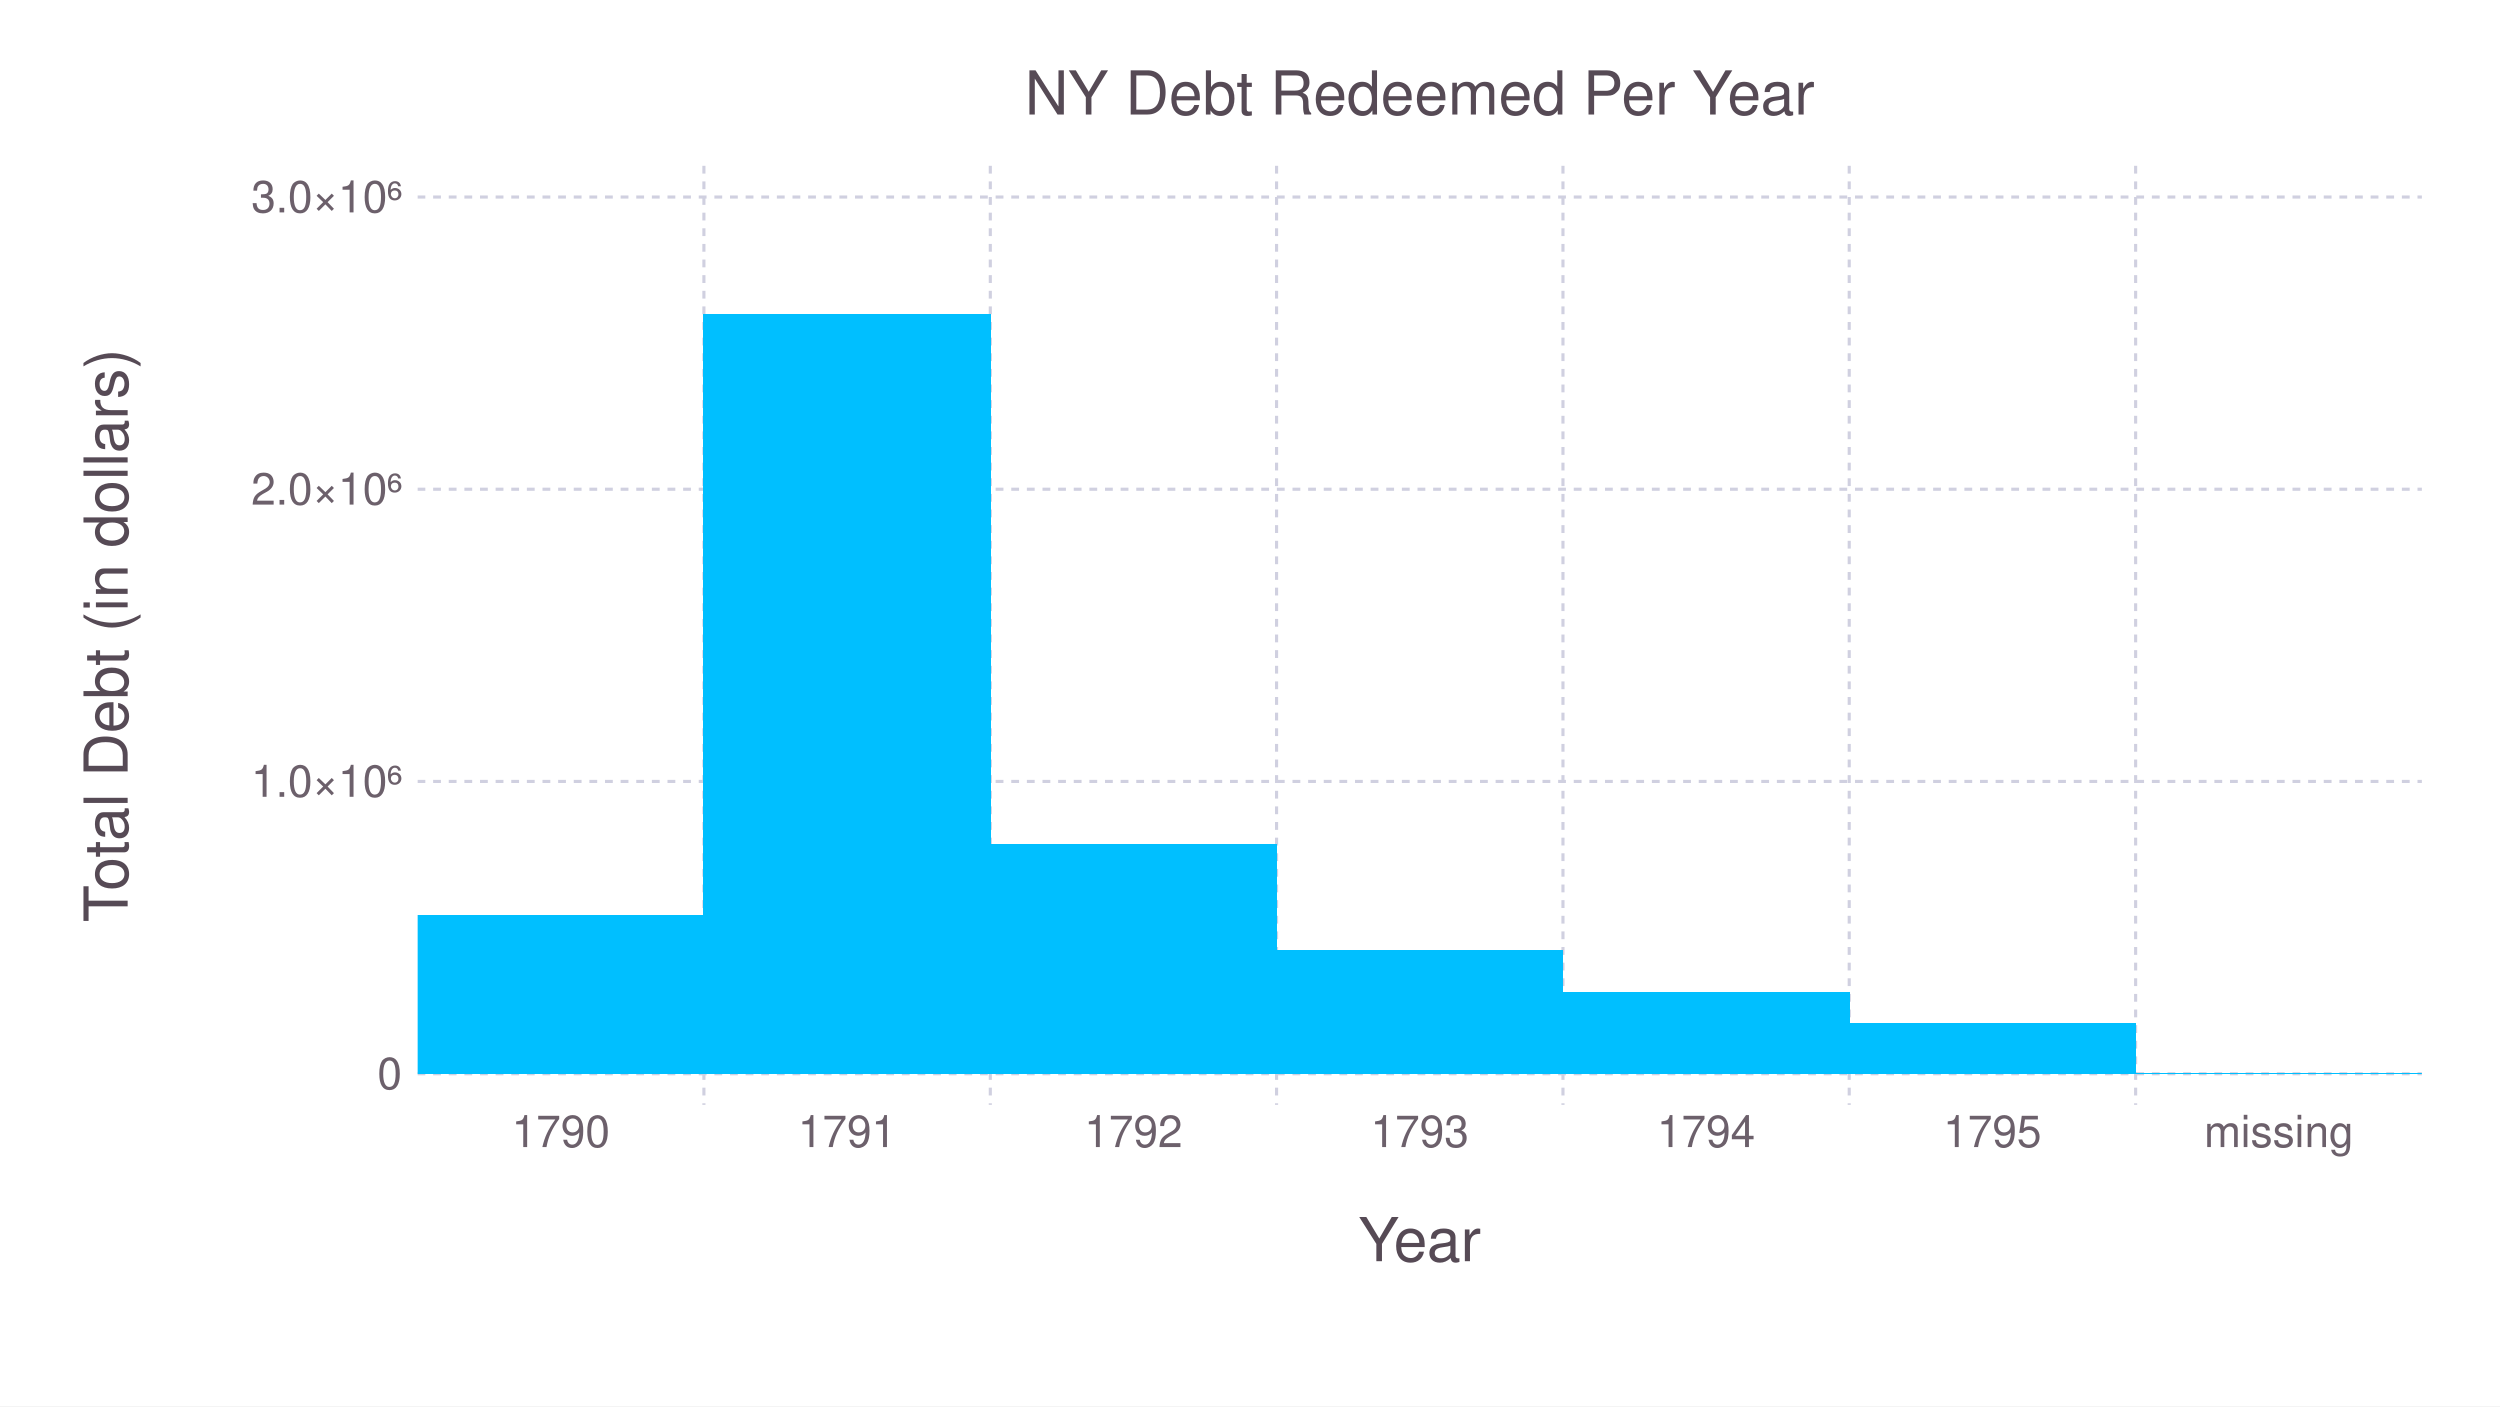
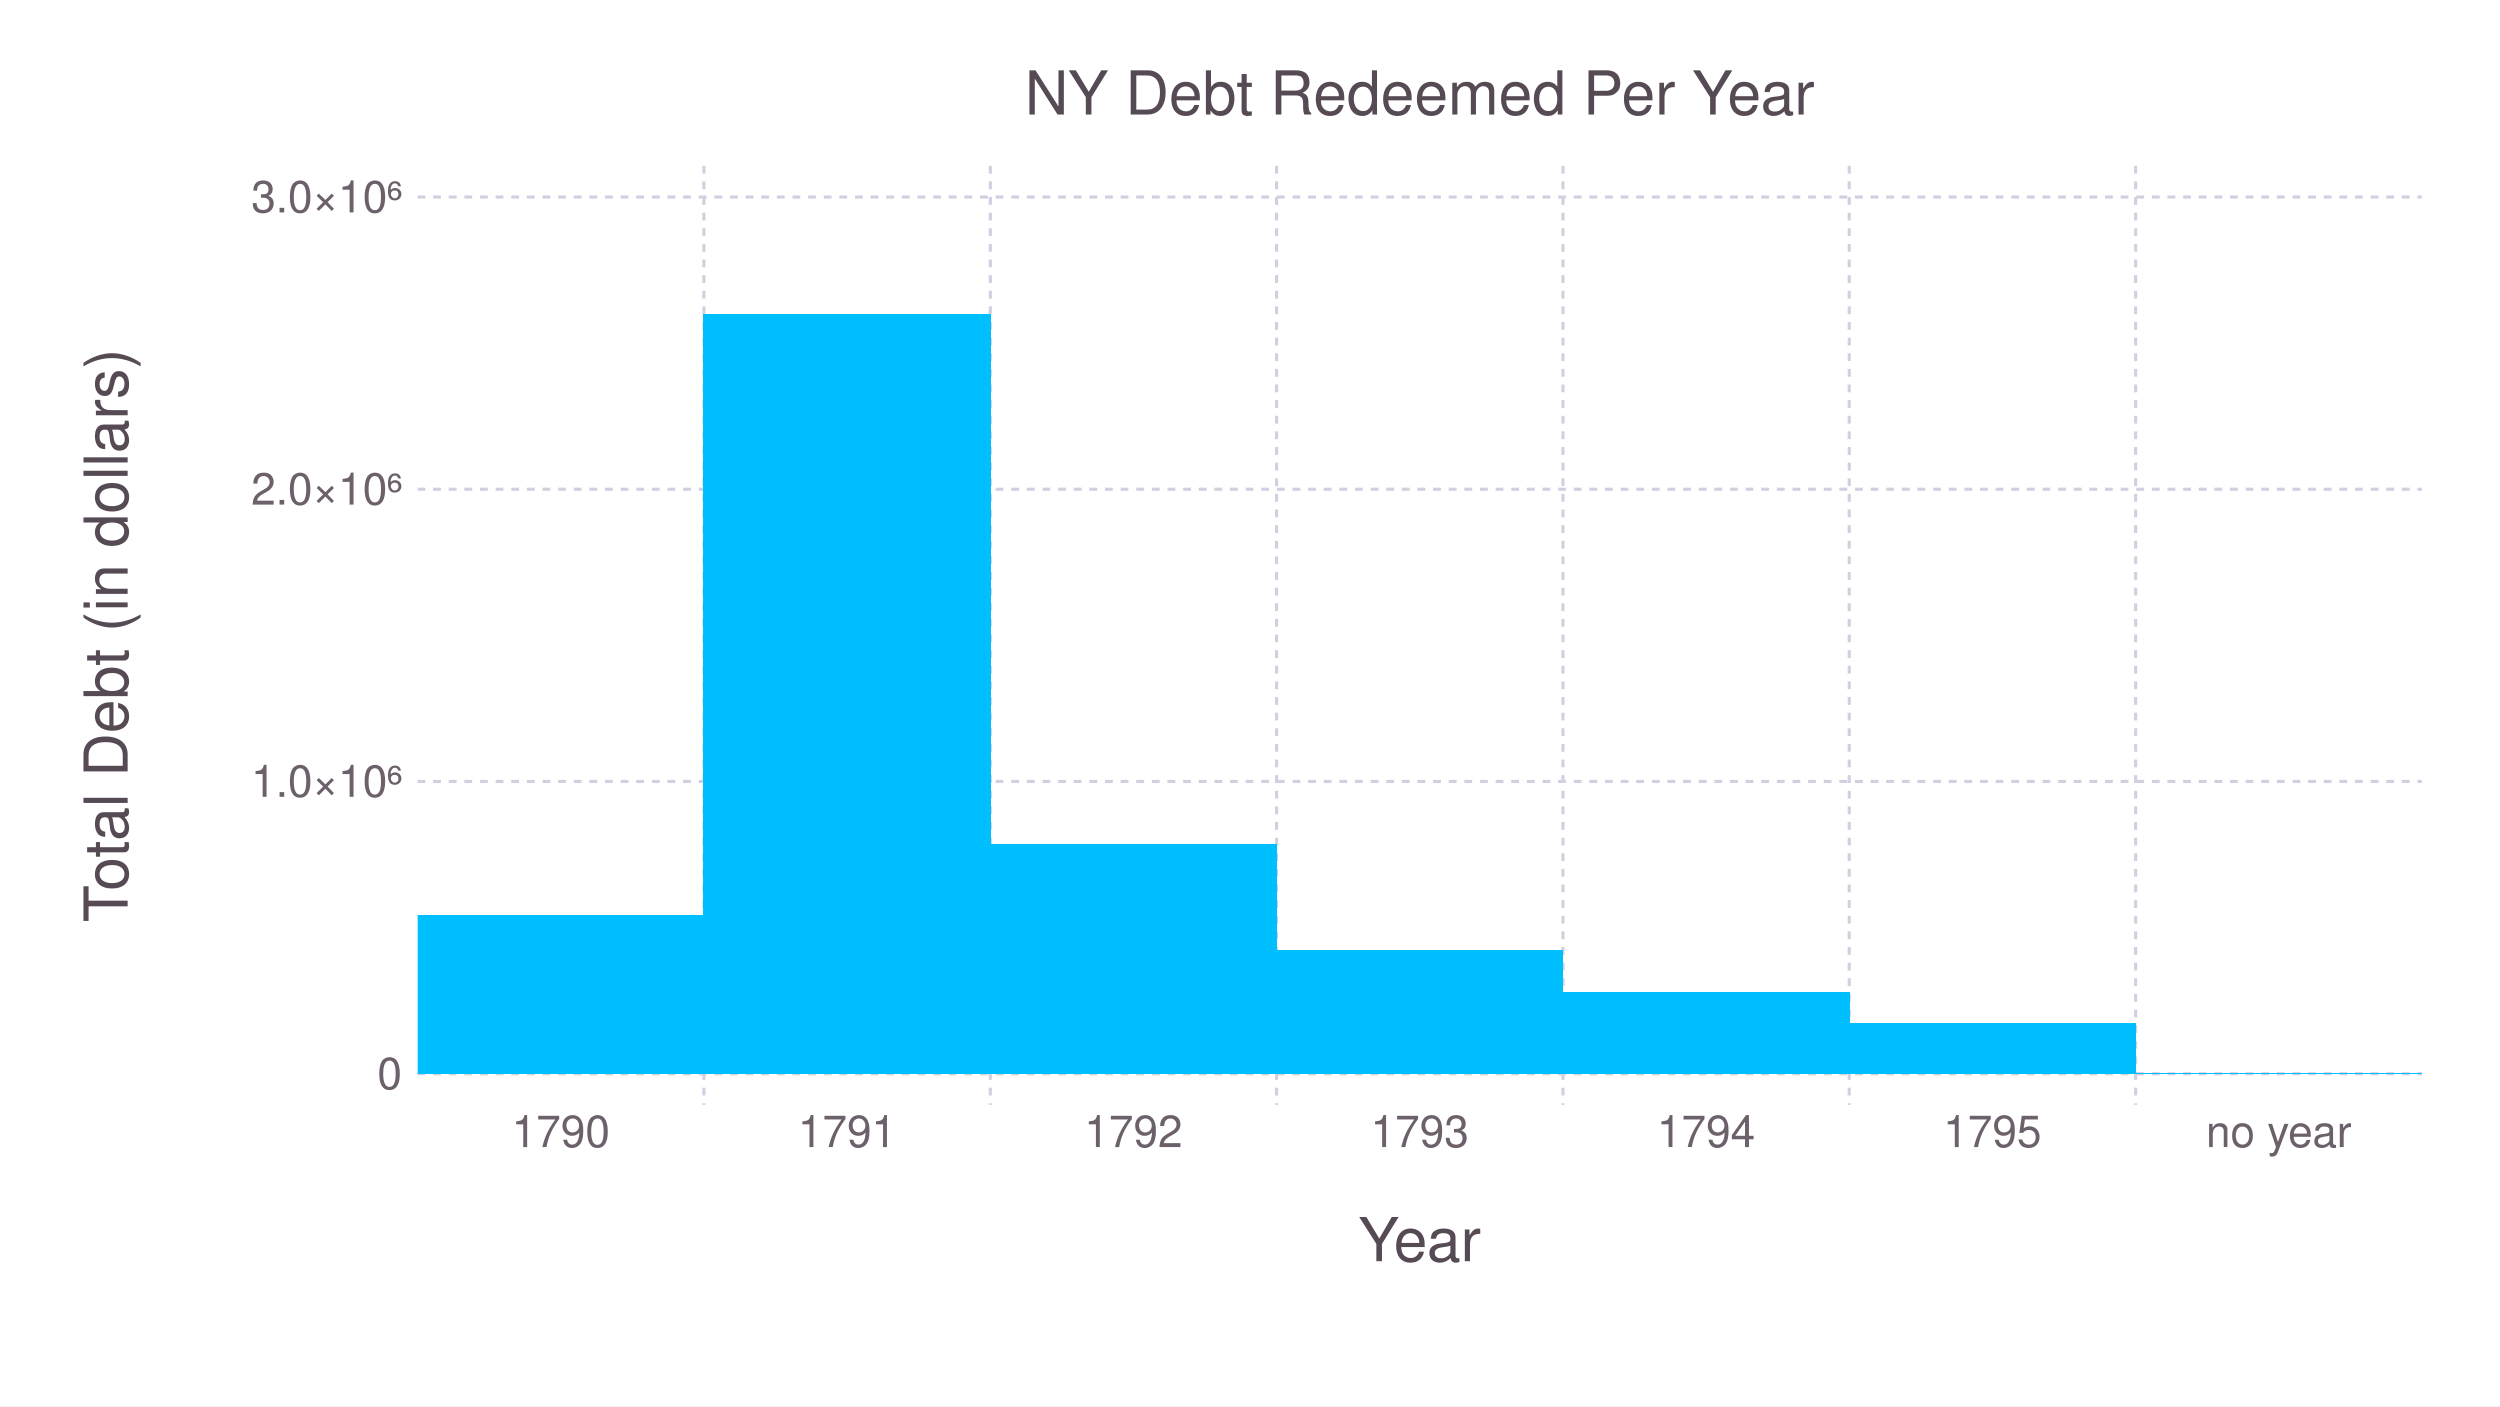
<svg xmlns="http://www.w3.org/2000/svg" version="1.2" width="160mm" height="90mm" viewBox="0 0 160 90" stroke="none" fill="#000000" stroke-width="0.3" font-size="3.88">
  <defs>
    <marker id="arrow" markerWidth="15" markerHeight="7" refX="5" refY="3.5" orient="auto" markerUnits="strokeWidth">
      <path d="M0,0 L15,3.5 L0,7 z" stroke="context-stroke" fill="context-stroke" />
    </marker>
  </defs>
-   <g stroke="#000000" stroke-opacity="0.000" fill="#FFFFFF" id="img-f1d03ec7-1">
+   <g stroke="#000000" stroke-opacity="0.000" fill="#FFFFFF" id="img-f8feaf55-1">
    <g transform="translate(80,45)">
      <path d="M-80,-45 L80,-45 80,45 -80,45  z" class="primitive" />
    </g>
  </g>
-   <g class="plotroot yscalable" id="img-f1d03ec7-2">
-     <g font-size="3.88" font-family="'PT Sans','Helvetica Neue','Helvetica',sans-serif" fill="#564A55" stroke="#000000" stroke-opacity="0.000" id="img-f1d03ec7-3">
+   <g class="plotroot yscalable" id="img-f8feaf55-2">
+     <g font-size="3.88" font-family="'PT Sans','Helvetica Neue','Helvetica',sans-serif" fill="#564A55" stroke="#000000" stroke-opacity="0.000" id="img-f8feaf55-3">
      <g transform="translate(90.86,78.39)">
        <g class="primitive">
          <text text-anchor="middle" dy="0.6em">Year</text>
        </g>
      </g>
    </g>
-     <g class="guide xlabels" font-size="2.82" font-family="'PT Sans Caption','Helvetica Neue','Helvetica',sans-serif" fill="#6C606B" id="img-f1d03ec7-4">
+     <g class="guide xlabels" font-size="2.82" font-family="'PT Sans Caption','Helvetica Neue','Helvetica',sans-serif" fill="#6C606B" id="img-f8feaf55-4">
      <g transform="translate(35.89,71.72)">
        <g class="primitive">
          <text text-anchor="middle" dy="0.6em">1790</text>
        </g>
      </g>
      <g transform="translate(54.21,71.72)">
        <g class="primitive">
          <text text-anchor="middle" dy="0.6em">1791</text>
        </g>
      </g>
      <g transform="translate(72.54,71.72)">
        <g class="primitive">
          <text text-anchor="middle" dy="0.6em">1792</text>
        </g>
      </g>
      <g transform="translate(90.86,71.72)">
        <g class="primitive">
          <text text-anchor="middle" dy="0.6em">1793</text>
        </g>
      </g>
      <g transform="translate(109.19,71.72)">
        <g class="primitive">
          <text text-anchor="middle" dy="0.6em">1794</text>
        </g>
      </g>
      <g transform="translate(127.51,71.72)">
        <g class="primitive">
          <text text-anchor="middle" dy="0.6em">1795</text>
        </g>
      </g>
      <g transform="translate(145.84,71.72)">
        <g class="primitive">
-           <text text-anchor="middle" dy="0.6em">missing</text>
+           <text text-anchor="middle" dy="0.6em">no year</text>
        </g>
      </g>
    </g>
-     <g clip-path="url(#img-f1d03ec7-5)">
-       <g id="img-f1d03ec7-6">
-         <g pointer-events="visible" stroke-width="0.3" fill="#000000" fill-opacity="0.000" stroke="#000000" stroke-opacity="0.000" class="guide background" id="img-f1d03ec7-7">
-           <g transform="translate(90.86,40.66)" id="img-f1d03ec7-8">
+     <g clip-path="url(#img-f8feaf55-5)">
+       <g id="img-f8feaf55-6">
+         <g pointer-events="visible" stroke-width="0.3" fill="#000000" fill-opacity="0.000" stroke="#000000" stroke-opacity="0.000" class="guide background" id="img-f8feaf55-7">
+           <g transform="translate(90.86,40.66)" id="img-f8feaf55-8">
            <path d="M-64.14,-30.05 L64.14,-30.05 64.14,30.05 -64.14,30.05  z" class="primitive" />
          </g>
        </g>
-         <g class="guide ygridlines xfixed" stroke-dasharray="0.5,0.5" stroke-width="0.2" stroke="#D0D0E0" id="img-f1d03ec7-9">
-           <g transform="translate(90.86,68.72)" id="img-f1d03ec7-10">
+         <g class="guide ygridlines xfixed" stroke-dasharray="0.5,0.5" stroke-width="0.2" stroke="#D0D0E0" id="img-f8feaf55-9">
+           <g transform="translate(90.86,68.72)" id="img-f8feaf55-10">
            <path fill="none" d="M-64.14,0 L64.14,0 " class="primitive" />
          </g>
-           <g transform="translate(90.86,50.01)" id="img-f1d03ec7-11">
+           <g transform="translate(90.86,50.01)" id="img-f8feaf55-11">
            <path fill="none" d="M-64.14,0 L64.14,0 " class="primitive" />
          </g>
-           <g transform="translate(90.86,31.31)" id="img-f1d03ec7-12">
+           <g transform="translate(90.86,31.31)" id="img-f8feaf55-12">
            <path fill="none" d="M-64.14,0 L64.14,0 " class="primitive" />
          </g>
-           <g transform="translate(90.86,12.61)" id="img-f1d03ec7-13">
+           <g transform="translate(90.86,12.61)" id="img-f8feaf55-13">
            <path fill="none" d="M-64.14,0 L64.14,0 " class="primitive" />
          </g>
        </g>
-         <g class="guide xgridlines yfixed" stroke-dasharray="0.5,0.5" stroke-width="0.2" stroke="#D0D0E0" id="img-f1d03ec7-14">
-           <g transform="translate(45.05,40.66)" id="img-f1d03ec7-15">
+         <g class="guide xgridlines yfixed" stroke-dasharray="0.5,0.5" stroke-width="0.2" stroke="#D0D0E0" id="img-f8feaf55-14">
+           <g transform="translate(45.05,40.66)" id="img-f8feaf55-15">
            <path fill="none" d="M0,-30.05 L0,30.05 " class="primitive" />
          </g>
-           <g transform="translate(63.38,40.66)" id="img-f1d03ec7-16">
+           <g transform="translate(63.38,40.66)" id="img-f8feaf55-16">
            <path fill="none" d="M0,-30.05 L0,30.05 " class="primitive" />
          </g>
-           <g transform="translate(81.7,40.66)" id="img-f1d03ec7-17">
+           <g transform="translate(81.7,40.66)" id="img-f8feaf55-17">
            <path fill="none" d="M0,-30.05 L0,30.05 " class="primitive" />
          </g>
-           <g transform="translate(100.03,40.66)" id="img-f1d03ec7-18">
+           <g transform="translate(100.03,40.66)" id="img-f8feaf55-18">
            <path fill="none" d="M0,-30.05 L0,30.05 " class="primitive" />
          </g>
-           <g transform="translate(118.35,40.66)" id="img-f1d03ec7-19">
+           <g transform="translate(118.35,40.66)" id="img-f8feaf55-19">
            <path fill="none" d="M0,-30.05 L0,30.05 " class="primitive" />
          </g>
-           <g transform="translate(136.68,40.66)" id="img-f1d03ec7-20">
+           <g transform="translate(136.68,40.66)" id="img-f8feaf55-20">
            <path fill="none" d="M0,-30.05 L0,30.05 " class="primitive" />
          </g>
        </g>
-         <g class="plotpanel" id="img-f1d03ec7-21">
-           <g shape-rendering="crispEdges" stroke-width="0.3" id="img-f1d03ec7-22">
-             <g class="geometry" fill-opacity="1" stroke="#000000" stroke-opacity="0.000" fill="#00BFFF" id="img-f1d03ec7-23">
-               <g transform="translate(35.89,63.64)" id="img-f1d03ec7-24">
+         <g class="plotpanel" id="img-f8feaf55-21">
+           <g shape-rendering="crispEdges" stroke-width="0.3" id="img-f8feaf55-22">
+             <g class="geometry" fill-opacity="1" stroke="#000000" stroke-opacity="0.000" fill="#00BFFF" id="img-f8feaf55-23">
+               <g transform="translate(35.89,63.64)" id="img-f8feaf55-24">
                <path d="M-9.19,-5.07 L9.19,-5.07 9.19,5.07 -9.19,5.07  z" class="primitive" />
              </g>
-               <g transform="translate(54.21,44.4)" id="img-f1d03ec7-25">
+               <g transform="translate(54.21,44.4)" id="img-f8feaf55-25">
                <path d="M-9.19,-24.31 L9.19,-24.31 9.19,24.31 -9.19,24.31  z" class="primitive" />
              </g>
-               <g transform="translate(72.54,61.36)" id="img-f1d03ec7-26">
+               <g transform="translate(72.54,61.36)" id="img-f8feaf55-26">
                <path d="M-9.19,-7.36 L9.19,-7.36 9.19,7.36 -9.19,7.36  z" class="primitive" />
              </g>
-               <g transform="translate(90.86,64.75)" id="img-f1d03ec7-27">
+               <g transform="translate(90.86,64.75)" id="img-f8feaf55-27">
                <path d="M-9.19,-3.97 L9.19,-3.97 9.19,3.97 -9.19,3.97  z" class="primitive" />
              </g>
-               <g transform="translate(109.19,66.11)" id="img-f1d03ec7-28">
+               <g transform="translate(109.19,66.11)" id="img-f8feaf55-28">
                <path d="M-9.19,-2.61 L9.19,-2.61 9.19,2.61 -9.19,2.61  z" class="primitive" />
              </g>
-               <g transform="translate(127.51,67.1)" id="img-f1d03ec7-29">
+               <g transform="translate(127.51,67.1)" id="img-f8feaf55-29">
                <path d="M-9.19,-1.62 L9.19,-1.62 9.19,1.62 -9.19,1.62  z" class="primitive" />
              </g>
-               <g transform="translate(145.84,68.68)" id="img-f1d03ec7-30">
+               <g transform="translate(145.84,68.68)" id="img-f8feaf55-30">
                <path d="M-9.19,-0.03 L9.19,-0.03 9.19,0.03 -9.19,0.03  z" class="primitive" />
              </g>
            </g>
          </g>
        </g>
      </g>
    </g>
-     <g class="guide ylabels" font-size="2.82" font-family="'PT Sans Caption','Helvetica Neue','Helvetica',sans-serif" fill="#6C606B" id="img-f1d03ec7-31">
-       <g transform="translate(25.72,68.72)" id="img-f1d03ec7-32">
+     <g class="guide ylabels" font-size="2.82" font-family="'PT Sans Caption','Helvetica Neue','Helvetica',sans-serif" fill="#6C606B" id="img-f8feaf55-31">
+       <g transform="translate(25.72,68.72)" id="img-f8feaf55-32">
        <g class="primitive">
          <text text-anchor="end" dy="0.35em">0</text>
        </g>
      </g>
-       <g transform="translate(25.72,50.01)" id="img-f1d03ec7-33">
+       <g transform="translate(25.72,50.01)" id="img-f8feaf55-33">
        <g class="primitive">
          <text text-anchor="end" dy="0.35em">1.0×10⁶</text>
        </g>
      </g>
-       <g transform="translate(25.72,31.31)" id="img-f1d03ec7-34">
+       <g transform="translate(25.72,31.31)" id="img-f8feaf55-34">
        <g class="primitive">
          <text text-anchor="end" dy="0.35em">2.0×10⁶</text>
        </g>
      </g>
-       <g transform="translate(25.72,12.61)" id="img-f1d03ec7-35">
+       <g transform="translate(25.72,12.61)" id="img-f8feaf55-35">
        <g class="primitive">
          <text text-anchor="end" dy="0.35em">3.0×10⁶</text>
        </g>
      </g>
    </g>
-     <g font-size="3.88" font-family="'PT Sans','Helvetica Neue','Helvetica',sans-serif" fill="#564A55" stroke="#000000" stroke-opacity="0.000" id="img-f1d03ec7-36">
-       <g transform="translate(8.81,38.66)" id="img-f1d03ec7-37">
+     <g font-size="3.88" font-family="'PT Sans','Helvetica Neue','Helvetica',sans-serif" fill="#564A55" stroke="#000000" stroke-opacity="0.000" id="img-f8feaf55-36">
+       <g transform="translate(8.81,38.66)" id="img-f8feaf55-37">
        <g class="primitive">
          <text text-anchor="middle" dy="0.35em" transform="rotate(-90,0, 2)">Total Debt (in dollars)</text>
        </g>
      </g>
    </g>
-     <g font-size="3.88" font-family="'PT Sans','Helvetica Neue','Helvetica',sans-serif" fill="#564A55" stroke="#000000" stroke-opacity="0.000" id="img-f1d03ec7-38">
-       <g transform="translate(90.86,5)" id="img-f1d03ec7-39">
+     <g font-size="3.88" font-family="'PT Sans','Helvetica Neue','Helvetica',sans-serif" fill="#564A55" stroke="#000000" stroke-opacity="0.000" id="img-f8feaf55-38">
+       <g transform="translate(90.86,5)" id="img-f8feaf55-39">
        <g class="primitive">
          <text text-anchor="middle" dy="0.6em">NY Debt Redeemed Per Year</text>
        </g>
      </g>
    </g>
  </g>
  <defs>
-     <clipPath id="img-f1d03ec7-5">
+     <clipPath id="img-f8feaf55-5">
      <path d="M26.73,10.61 L155,10.61 155,70.72 26.73,70.72 " />
    </clipPath>
  </defs>
</svg>
